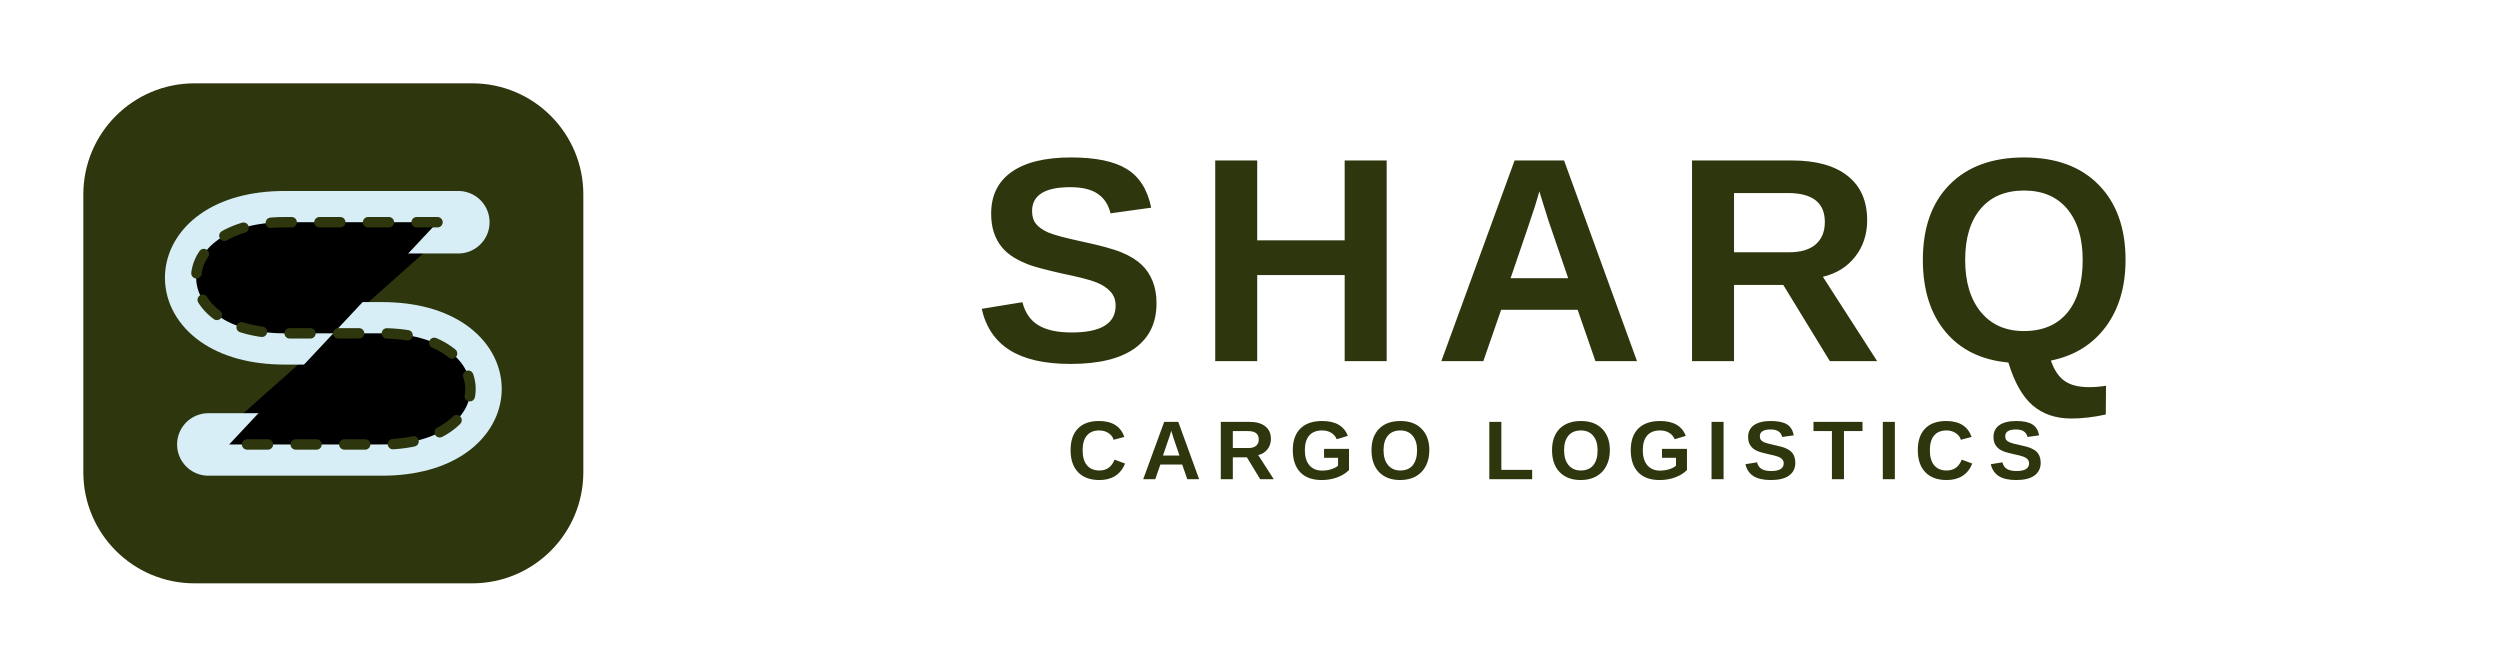
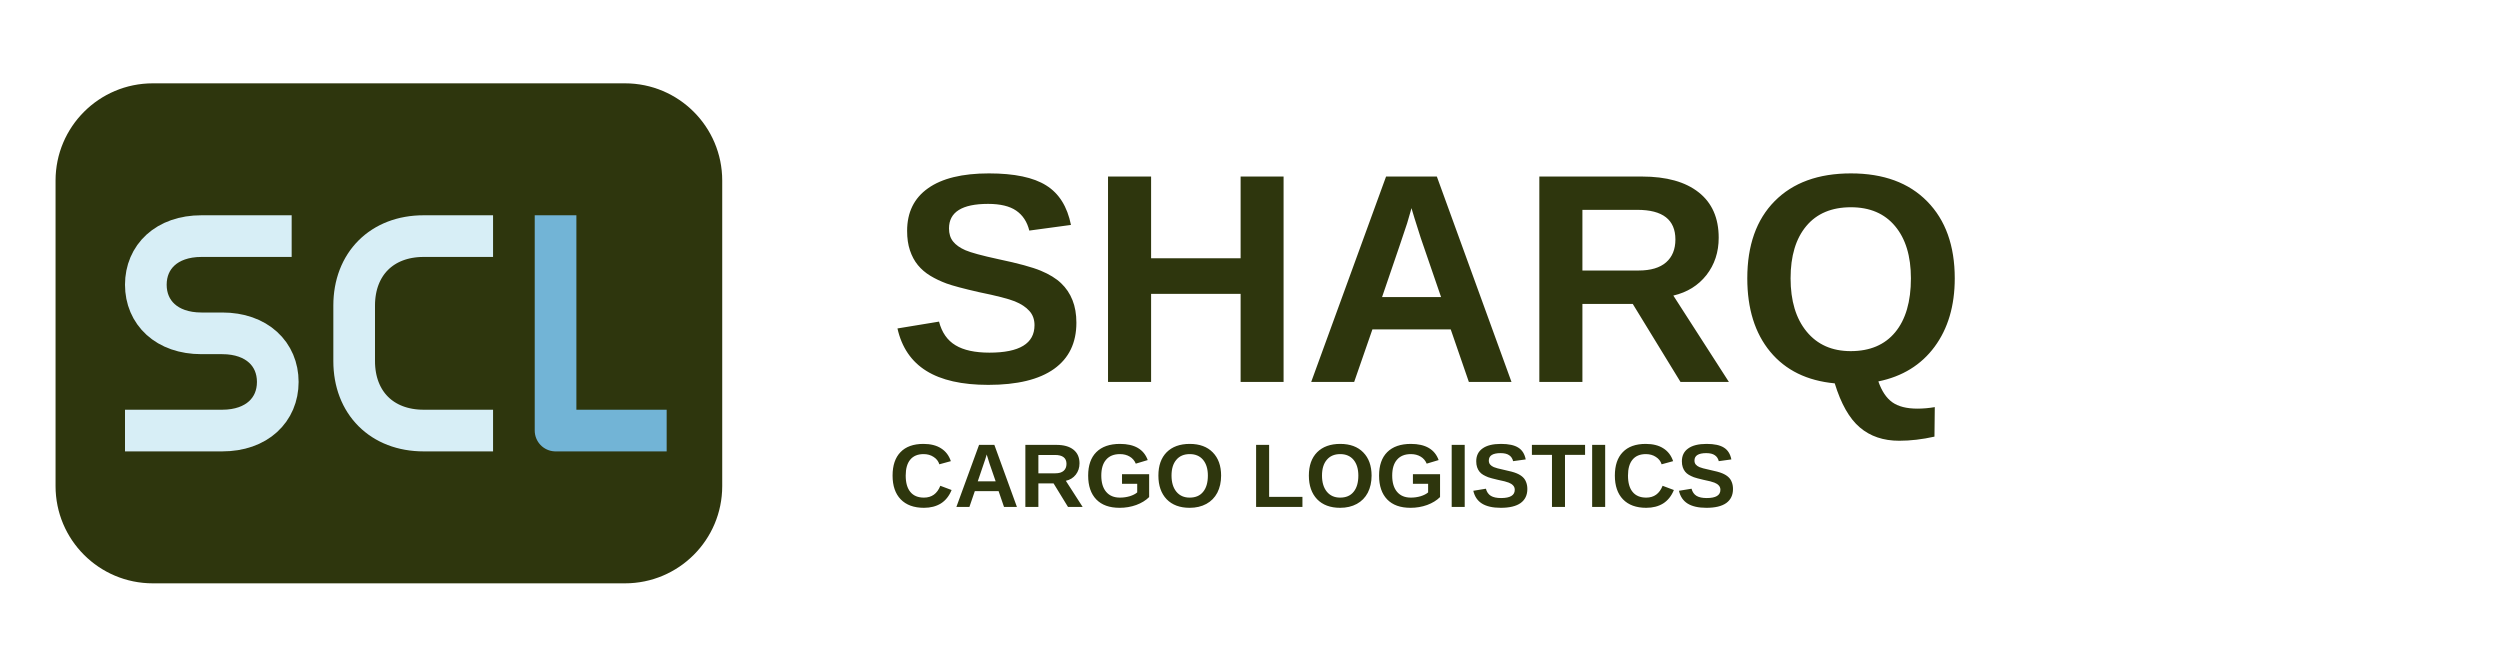
<svg xmlns="http://www.w3.org/2000/svg" viewBox="0 0 360 96" role="img" aria-labelledby="title">
-   <g transform="translate(12 12)">
-     <rect width="72" height="72" rx="16" fill="#2e360d" />
-     <g transform="translate(0 -4)">
-       <path d="M54 24H29C12 24 12 40 29 40H43C60 40 60 56 43 56H18" stroke="#d7eef6" stroke-width="9" stroke-linecap="round" />
-       <path d="M51 24H29C12 24 12 40 29 40H43C60 40 60 56 43 56H21" stroke="#2e360d" stroke-width="1.5" stroke-dasharray="3 4" stroke-linecap="round" />
+   <g transform="translate(8 12)">
+     <rect width="96" height="72" rx="14" fill="#2e360d" />
+     <g fill="none" stroke-width="6" stroke-linecap="square" stroke-linejoin="round">
+       <path d="M31 22H21C16 22 13 25 13 29S16 36 21 36H24C29 36 32 39 32 43S29 50 24 50H13" stroke="#d7eef6" />
+       <path d="M60 22H53C47 22 43 26 43 32V40C43 46 47 50 53 50H60" stroke="#d7eef6" />
+       <path d="M72 22V50H85" stroke="#72b4d6" />
    </g>
  </g>
-   <g fill="#2e360d" font-family="Arial,Helvetica,sans-serif" text-anchor="middle">
-     <text x="224" y="52" font-size="42" font-weight="700" letter-spacing="4">SHARQ</text>
-     <text x="224" y="69" font-size="12" font-weight="750" letter-spacing="2" textLength="180" lengthAdjust="spacingAndGlyphs">CARGO LOGISTICS</text>
+   <g fill="#2e360d" font-family="Arial,Helvetica,sans-serif" font-weight="700">
+     <text x="128" y="55" font-size="43" textLength="216" lengthAdjust="spacingAndGlyphs">SHARQ</text>
+     <text x="128" y="73" font-size="13" textLength="216" lengthAdjust="spacingAndGlyphs">CARGO LOGISTICS</text>
  </g>
</svg>
